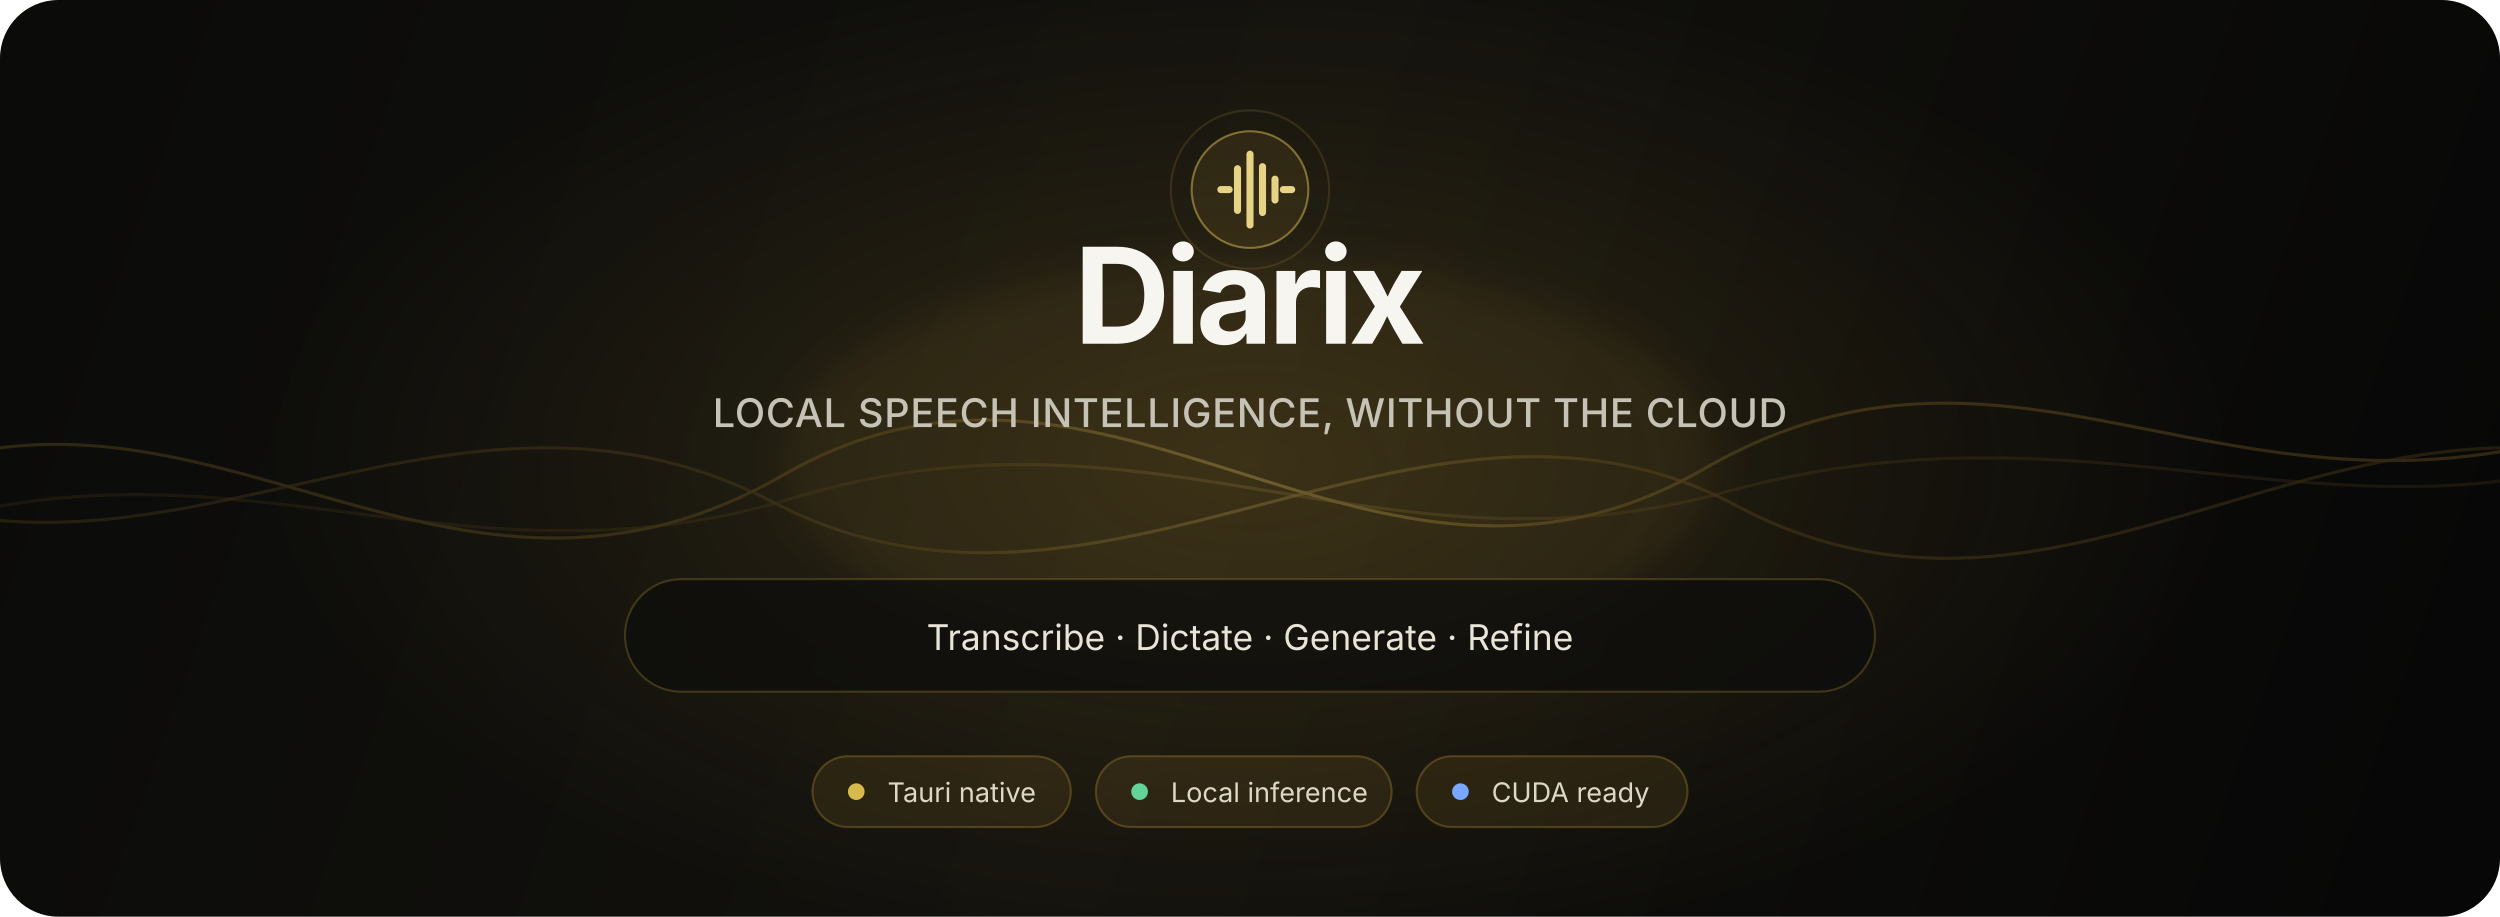
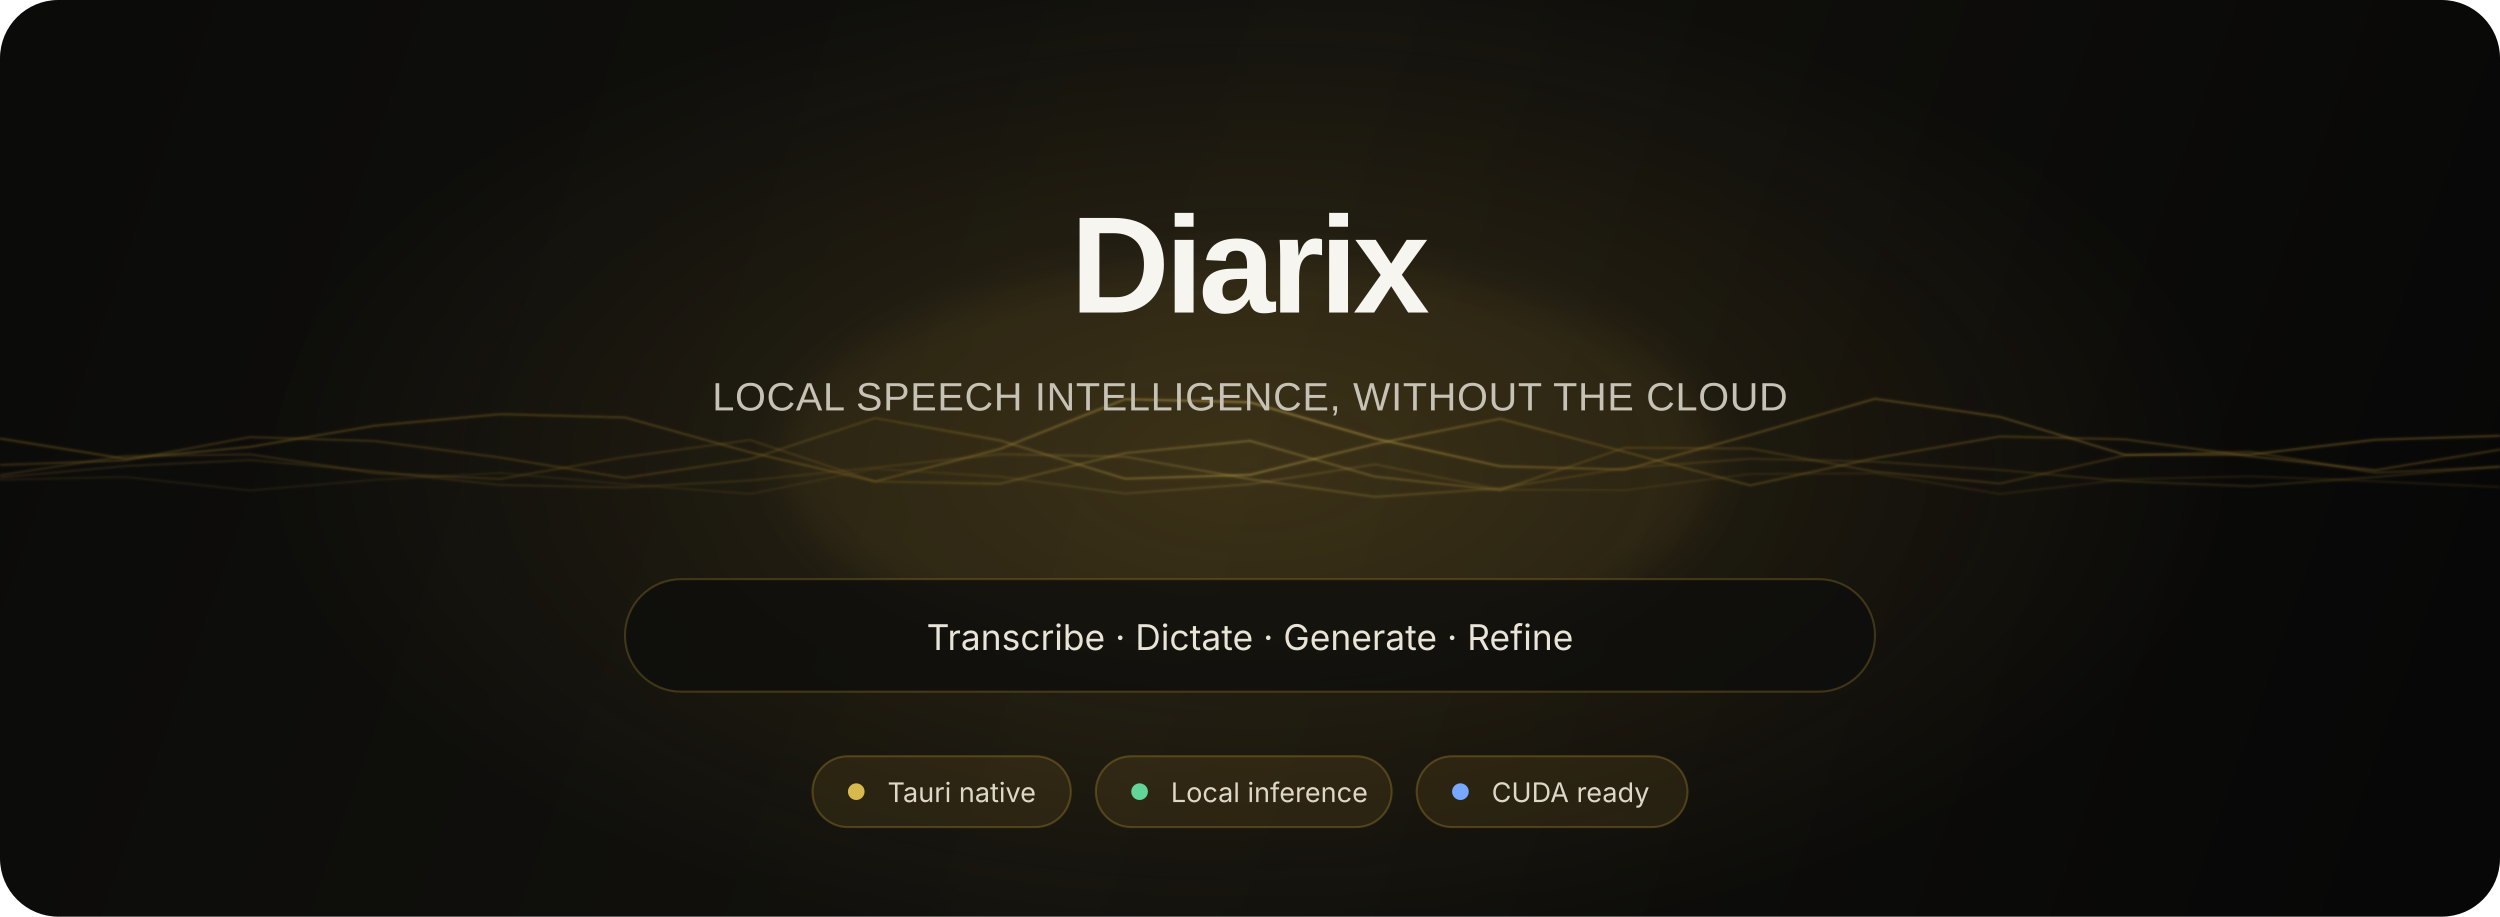
<svg xmlns="http://www.w3.org/2000/svg" width="1200" height="440" viewBox="0 0 1200 440" fill="none" role="img" aria-labelledby="title desc">
  <defs>
    <linearGradient id="bg" x1="46" y1="24" x2="1154" y2="416" gradientUnits="userSpaceOnUse">
      <stop stop-color="#0B0B0A" />
      <stop offset="0.48" stop-color="#12110D" />
      <stop offset="1" stop-color="#070707" />
    </linearGradient>
    <radialGradient id="glow" cx="0" cy="0" r="1" gradientUnits="userSpaceOnUse" gradientTransform="translate(600 222) rotate(90) scale(240 480)">
      <stop stop-color="#B99538" stop-opacity=".18" />
      <stop offset="1" stop-color="#B99538" stop-opacity="0" />
    </radialGradient>
    <linearGradient id="gold" x1="430" y1="0" x2="770" y2="0" gradientUnits="userSpaceOnUse">
      <stop stop-color="#7C6124" />
      <stop offset=".5" stop-color="#E1C15D" />
      <stop offset="1" stop-color="#8D6E29" />
    </linearGradient>
    <filter id="soft" x="-20%" y="-30%" width="140%" height="160%">
      <feGaussianBlur stdDeviation="9" />
    </filter>
+     <filter id="waveSoft" x="-2%" y="-8%" width="104%" height="116%">
+       <feGaussianBlur stdDeviation=".68" />
+     </filter>
    <clipPath id="clip">
      <rect width="1200" height="440" rx="28" />
    </clipPath>
  </defs>
  <g clip-path="url(#clip)">
    <rect width="1200" height="440" rx="28" fill="url(#bg)" />
    <rect width="1200" height="440" fill="url(#glow)" />
-     <g opacity=".32" stroke="url(#gold)" stroke-width="1.5">
-       <path d="M-80 243C86 146 206 326 376 228C534 137 657 318 818 225C976 134 1082 278 1280 193">
-         <animate attributeName="d" dur="8s" repeatCount="indefinite" values="M-80 243C86 146 206 326 376 228C534 137 657 318 818 225C976 134 1082 278 1280 193;                   M-80 215C72 317 224 137 390 235C548 329 674 145 832 230C994 318 1110 151 1280 229;                   M-80 243C86 146 206 326 376 228C534 137 657 318 818 225C976 134 1082 278 1280 193" />
+     <g stroke="url(#gold)" stroke-width="1.15" stroke-linecap="round" stroke-linejoin="round" filter="url(#waveSoft)">
+       <path d="M0,210.5 L60,220.2 L120,214.5 L180,204.3 L240,198.8 L300,200.4 L360,217.1 L420,231.1 L480,215.5 L540,191.6 L600,193.1 L660,210.5 L720,223.8 L780,225.4 L840,208.8 L900,191.4 L960,200.1 L1020,218.3 L1080,218.2 L1140,211.1 L1200,209.2" opacity=".42">
+         <animate attributeName="d" dur="8.8s" repeatCount="indefinite" values="M0,210.5 L60,220.2 L120,214.5 L180,204.3 L240,198.8 L300,200.4 L360,217.1 L420,231.1 L480,215.5 L540,191.6 L600,193.1 L660,210.5 L720,223.8 L780,225.4 L840,208.8 L900,191.4 L960,200.1 L1020,218.3 L1080,218.2 L1140,211.1 L1200,209.2;M0,210.4 L60,221.8 L120,218.3 L180,201.7 L240,198.5 L300,209.2 L360,221.5 L420,228.6 L480,215.9 L540,192.0 L600,193.4 L660,218.5 L720,229.9 L780,220.9 L840,206.9 L900,196.3 L960,202.2 L1020,220.9 L1080,223.5 L1140,210.1 L1200,207.3;M0,209.3 L60,215.0 L120,215.0 L180,198.7 L240,192.6 L300,210.0 L360,224.1 L420,220.7 L480,207.1 L540,191.0 L600,192.0 L660,217.1 L720,230.9 L780,214.4 L840,196.9 L900,196.1 L960,203.8 L1020,216.0 L1080,220.7 L1140,208.2 L1200,200.3;M0,213.4 L60,212.1 L120,209.7 L180,199.9 L240,193.1 L300,209.4 L360,227.7 L420,218.7 L480,198.4 L540,190.8 L600,197.8 L660,216.9 L720,229.5 L780,213.4 L840,191.0 L900,194.7 L960,210.1 L1020,215.9 L1080,215.6 L1140,208.9 L1200,200.0;M0,210.5 L60,220.2 L120,214.5 L180,204.3 L240,198.8 L300,200.4 L360,217.1 L420,231.1 L480,215.5 L540,191.6 L600,193.1 L660,210.5 L720,223.8 L780,225.4 L840,208.8 L900,191.4 L960,200.1 L1020,218.3 L1080,218.2 L1140,211.1 L1200,209.2" />
      </path>
-       <path d="M-90 222C68 311 209 157 371 241C530 324 681 161 834 243C993 327 1121 167 1290 230" opacity=".7">
-         <animate attributeName="d" dur="10s" repeatCount="indefinite" values="M-90 222C68 311 209 157 371 241C530 324 681 161 834 243C993 327 1121 167 1290 230;                   M-90 252C71 151 214 322 378 226C538 132 675 316 842 218C997 128 1126 300 1290 206;                   M-90 222C68 311 209 157 371 241C530 324 681 161 834 243C993 327 1121 167 1290 230" />
+       <path d="M0,223.2 L60,221.0 L120,209.8 L180,211.7 L240,219.6 L300,229.4 L360,220.4 L420,200.7 L480,211.4 L540,229.8 L600,227.9 L660,213.1 L720,201.0 L780,216.9 L840,233.0 L900,219.9 L960,209.5 L1020,210.9 L1080,219.0 L1140,225.7 L1200,215.8" opacity=".34">
+         <animate attributeName="d" dur="8.8s" repeatCount="indefinite" values="M0,223.2 L60,221.0 L120,209.8 L180,211.7 L240,219.6 L300,229.4 L360,220.4 L420,200.7 L480,211.4 L540,229.8 L600,227.9 L660,213.1 L720,201.0 L780,216.9 L840,233.0 L900,219.9 L960,209.5 L1020,210.9 L1080,219.0 L1140,225.7 L1200,215.8;M0,213.0 L60,214.8 L120,225.9 L180,216.8 L240,203.9 L300,211.1 L360,223.1 L420,228.7 L480,212.2 L540,197.5 L600,216.3 L660,230.5 L720,221.7 L780,207.3 L840,202.7 L900,221.0 L960,228.4 L1020,213.2 L1080,209.7 L1140,213.1 L1200,217.4;M0,211.8 L60,209.0 L120,208.5 L180,216.9 L240,225.7 L300,209.0 L360,198.7 L420,212.6 L480,224.8 L540,223.4 L600,203.2 L660,197.2 L720,220.3 L780,226.7 L840,213.6 L900,203.5 L960,205.1 L1020,221.1 L1080,220.8 L1140,208.3 L1200,211.0;M0,218.4 L60,223.2 L120,212.1 L180,208.0 L240,212.3 L300,225.0 L360,227.3 L420,205.1 L480,201.8 L540,220.9 L600,229.1 L660,220.8 L720,201.8 L780,205.1 L840,227.4 L900,225.0 L960,212.2 L1020,208.1 L1080,212.2 L1140,223.2 L1200,218.4;M0,223.2 L60,221.0 L120,209.8 L180,211.7 L240,219.6 L300,229.4 L360,220.4 L420,200.7 L480,211.4 L540,229.8 L600,227.9 L660,213.1 L720,201.0 L780,216.9 L840,233.0 L900,219.9 L960,209.5 L1020,210.9 L1080,219.0 L1140,225.7 L1200,215.8" />
      </path>
-       <path d="M-70 263C101 195 213 290 381 239C552 187 662 282 829 236C1004 188 1119 267 1270 215" opacity=".45">
-         <animateTransform attributeName="transform" type="translate" values="0 0;0 -16;0 0" dur="6s" repeatCount="indefinite" />
+       <path d="M0,228.1 L60,218.9 L120,218.1 L180,227.1 L240,229.9 L300,219.4 L360,211.2 L420,231.1 L480,232.2 L540,217.5 L600,211.6 L660,228.8 L720,235.3 L780,214.9 L840,215.3 L900,226.4 L960,232.1 L1020,218.6 L1080,216.8 L1140,226.9 L1200,224.2" opacity=".28">
+         <animate attributeName="d" dur="8.8s" repeatCount="indefinite" values="M0,228.1 L60,218.9 L120,218.1 L180,227.1 L240,229.9 L300,219.4 L360,211.2 L420,231.1 L480,232.2 L540,217.5 L600,211.6 L660,228.8 L720,235.3 L780,214.9 L840,215.3 L900,226.4 L960,232.1 L1020,218.6 L1080,216.8 L1140,226.9 L1200,224.2;M0,221.1 L60,223.3 L120,211.7 L180,218.3 L240,228.2 L300,222.2 L360,210.4 L420,214.0 L480,233.7 L540,221.8 L600,208.5 L660,215.2 L720,231.2 L780,224.7 L840,207.1 L900,218.6 L960,226.5 L1020,223.6 L1080,212.8 L1140,217.8 L1200,224.2;M0,222.6 L60,222.5 L120,219.2 L180,210.6 L240,224.7 L300,228.7 L360,214.9 L420,210.0 L480,223.0 L540,233.7 L600,212.6 L660,209.4 L720,224.1 L780,230.6 L840,216.3 L900,208.6 L960,225.5 L1020,225.0 L1080,218.8 L1140,214.1 L1200,221.3;M0,221.2 L60,228.8 L120,224.0 L180,217.9 L240,217.2 L300,233.9 L360,227.0 L420,212.0 L480,218.7 L540,233.1 L600,230.5 L660,209.2 L720,219.4 L780,233.0 L840,227.9 L900,214.4 L960,217.7 L1020,232.2 L1080,223.7 L1140,220.2 L1200,220.3;M0,228.1 L60,218.9 L120,218.1 L180,227.1 L240,229.9 L300,219.4 L360,211.2 L420,231.1 L480,232.2 L540,217.5 L600,211.6 L660,228.8 L720,235.3 L780,214.9 L840,215.3 L900,226.4 L960,232.1 L1020,218.6 L1080,216.8 L1140,226.9 L1200,224.2" />
+       </path>
+       <path d="M0,229.2 L60,223.7 L120,220.8 L180,226.2 L240,232.8 L300,234.0 L360,230.6 L420,224.4 L480,218.0 L540,219.2 L600,230.0 L660,238.5 L720,234.4 L780,224.7 L840,220.2 L900,221.6 L960,225.6 L1020,231.0 L1080,233.4 L1140,229.0 L1200,223.8" opacity=".22">
+         <animate attributeName="d" dur="8.8s" repeatCount="indefinite" values="M0,229.2 L60,223.7 L120,220.8 L180,226.2 L240,232.8 L300,234.0 L360,230.6 L420,224.4 L480,218.0 L540,219.2 L600,230.0 L660,238.5 L720,234.4 L780,224.7 L840,220.2 L900,221.6 L960,225.6 L1020,231.0 L1080,233.4 L1140,229.0 L1200,223.8;M0,224.9 L60,221.4 L120,219.8 L180,226.1 L240,233.1 L300,230.9 L360,222.4 L420,217.1 L480,217.5 L540,222.8 L600,231.3 L660,235.6 L720,228.4 L780,217.3 L840,215.5 L900,222.7 L960,228.3 L1020,229.2 L1080,228.2 L1140,225.0 L1200,221.3;M0,225.3 L60,225.4 L120,226.0 L180,230.7 L240,235.4 L300,230.9 L360,220.6 L420,217.4 L480,224.3 L540,232.4 L600,235.9 L660,233.9 L720,226.1 L780,217.9 L840,219.3 L900,229.3 L960,235.0 L1020,231.5 L1080,226.8 L1140,225.7 L1200,225.3;M0,225.2 L60,228.4 L120,231.6 L180,233.4 L240,233.5 L300,228.3 L360,220.2 L420,220.1 L480,230.5 L540,239.1 L600,236.7 L660,228.8 L720,222.6 L780,220.7 L840,224.9 L900,233.8 L960,237.6 L1020,231.5 L1080,224.7 L1140,225.4 L1200,228.6;M0,229.2 L60,223.7 L120,220.8 L180,226.2 L240,232.8 L300,234.0 L360,230.6 L420,224.4 L480,218.0 L540,219.2 L600,230.0 L660,238.5 L720,234.4 L780,224.7 L840,220.2 L900,221.6 L960,225.6 L1020,231.0 L1080,233.4 L1140,229.0 L1200,223.8" />
+       </path>
+       <path d="M0,230.3 L60,228.9 L120,235.4 L180,230.3 L240,227.0 L300,232.4 L360,237.1 L420,225.0 L480,228.8 L540,236.9 L600,232.4 L660,222.9 L720,235.0 L780,235.3 L840,227.5 L900,227.2 L960,237.1 L1020,230.1 L1080,228.6 L1140,231.0 L1200,233.8" opacity=".16">
+         <animate attributeName="d" dur="8.8s" repeatCount="indefinite" values="M0,230.3 L60,228.9 L120,235.4 L180,230.3 L240,227.0 L300,232.4 L360,237.1 L420,225.0 L480,228.8 L540,236.9 L600,232.4 L660,222.9 L720,235.0 L780,235.3 L840,227.5 L900,227.2 L960,237.1 L1020,230.1 L1080,228.6 L1140,231.0 L1200,233.8;M0,231.4 L60,229.1 L120,232.8 L180,235.5 L240,227.2 L300,229.5 L360,237.1 L420,232.3 L480,224.1 L540,235.3 L600,236.6 L660,226.8 L720,227.7 L780,238.9 L840,230.8 L900,226.9 L960,232.8 L1020,236.1 L1080,227.8 L1140,231.4 L1200,232.5;M0,236.0 L60,232.8 L120,232.9 L180,239.3 L240,234.6 L300,229.3 L360,237.4 L420,240.0 L480,229.3 L540,231.6 L600,242.0 L660,234.5 L720,228.2 L780,237.4 L840,240.0 L900,229.9 L960,233.0 L1020,238.5 L1080,235.3 L1140,231.4 L1200,236.3;M0,235.9 L60,232.1 L120,230.3 L180,234.3 L240,237.6 L300,227.7 L360,231.1 L420,239.0 L480,233.4 L540,225.5 L600,236.8 L660,238.1 L720,227.8 L780,230.0 L840,239.4 L900,232.6 L960,228.2 L1020,234.9 L1080,235.8 L1140,230.7 L1200,232.1;M0,230.3 L60,228.9 L120,235.4 L180,230.3 L240,227.0 L300,232.4 L360,237.1 L420,225.0 L480,228.8 L540,236.9 L600,232.4 L660,222.9 L720,235.0 L780,235.3 L840,227.5 L900,227.2 L960,237.1 L1020,230.1 L1080,228.6 L1140,231.0 L1200,233.8" />
      </path>
    </g>
    <ellipse cx="600" cy="221" rx="224" ry="96" fill="#C29B38" opacity=".08" filter="url(#soft)" />
-     <g transform="translate(600 91)">
-       <circle r="28" fill="#B89432" fill-opacity=".12" stroke="#D5B854" stroke-opacity=".52" />
-       <path d="M-14 0H-10M-6-10V10M0-17V17M6-11V11M12-5V5M16 0H20" stroke="#E6D386" stroke-width="3.4" stroke-linecap="round" />
-       <circle r="38" stroke="#B89432" stroke-opacity=".18">
-         <animate attributeName="r" values="34;45;34" dur="3s" repeatCount="indefinite" />
-         <animate attributeName="opacity" values=".1;.45;.1" dur="3s" repeatCount="indefinite" />
-       </circle>
-     </g>
-     <text x="600" y="165" fill="#F7F5EF" font-family="Inter,Segoe UI,Arial,sans-serif" font-size="64" font-weight="650" letter-spacing="-2.5" text-anchor="middle">Diarix</text>
-     <text x="600" y="205" fill="#C7C2B6" font-family="Inter,Segoe UI,Arial,sans-serif" font-size="19" font-weight="450" letter-spacing=".35" text-anchor="middle">LOCAL SPEECH INTELLIGENCE, WITHOUT THE CLOUD</text>
+     <text x="600" y="150" fill="#F7F5EF" font-family="Segoe UI,Arial,sans-serif" font-size="66" font-weight="650" letter-spacing="-2.2" text-anchor="middle">Diarix</text>
+     <text x="600" y="197" fill="#C7C2B6" font-family="Segoe UI,Arial,sans-serif" font-size="19" font-weight="450" letter-spacing=".35" text-anchor="middle">LOCAL SPEECH INTELLIGENCE, WITHOUT THE CLOUD</text>
    <g transform="translate(300 278)">
      <rect width="600" height="54" rx="27" fill="#0D0D0C" fill-opacity=".78" stroke="#B89432" stroke-opacity=".28" />
      <text x="300" y="34" fill="#E9E4D8" font-family="Inter,Segoe UI,Arial,sans-serif" font-size="17" text-anchor="middle">
        Transcribe  ·  Dictate  ·  Generate  ·  Refine
      </text>
    </g>
    <g transform="translate(390 363)" font-family="Inter,Segoe UI,Arial,sans-serif" font-size="13">
      <g>
        <rect width="124" height="34" rx="17" fill="#B89432" fill-opacity=".12" stroke="#B89432" stroke-opacity=".32" />
        <circle cx="21" cy="17" r="4" fill="#D7B94E" />
        <text x="36" y="22" fill="#DDD7C8">Tauri native</text>
      </g>
      <g transform="translate(136)">
        <rect width="142" height="34" rx="17" fill="#B89432" fill-opacity=".12" stroke="#B89432" stroke-opacity=".32" />
        <circle cx="21" cy="17" r="4" fill="#62D49A" />
        <text x="36" y="22" fill="#DDD7C8">Local inference</text>
      </g>
      <g transform="translate(290)">
        <rect width="130" height="34" rx="17" fill="#B89432" fill-opacity=".12" stroke="#B89432" stroke-opacity=".32" />
        <circle cx="21" cy="17" r="4" fill="#77A8FF" />
        <text x="36" y="22" fill="#DDD7C8">CUDA ready</text>
      </g>
    </g>
  </g>
</svg>
